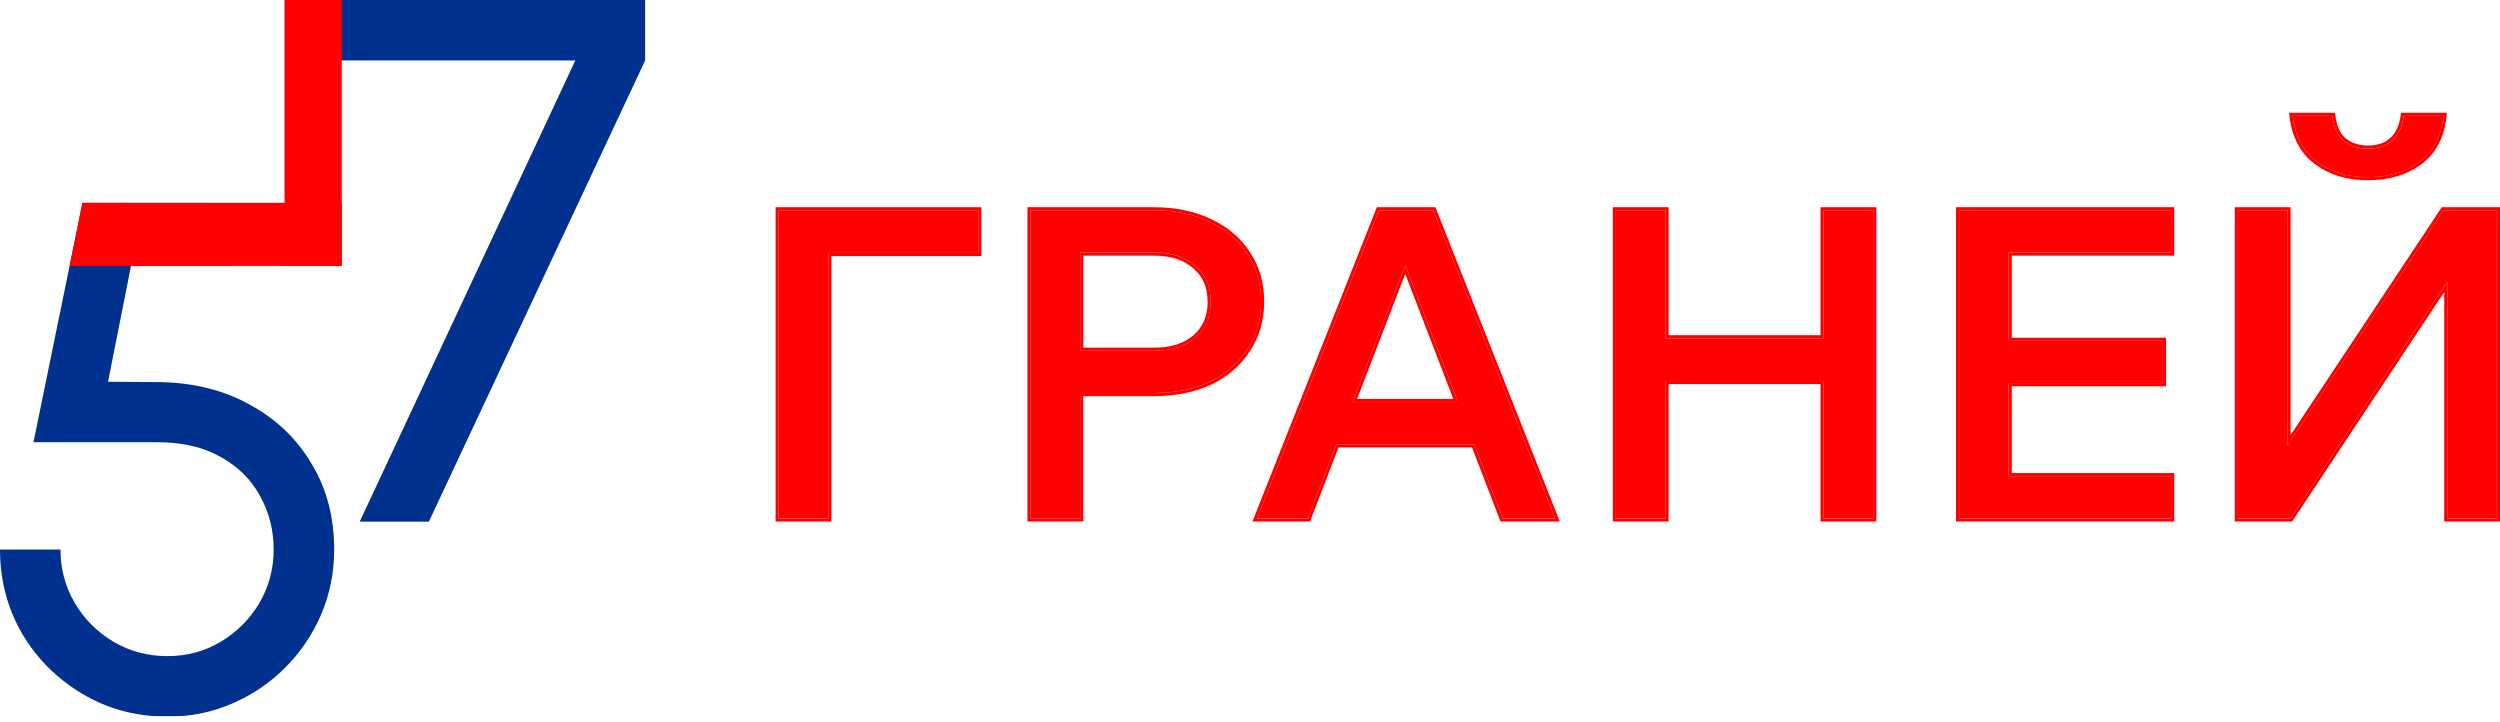
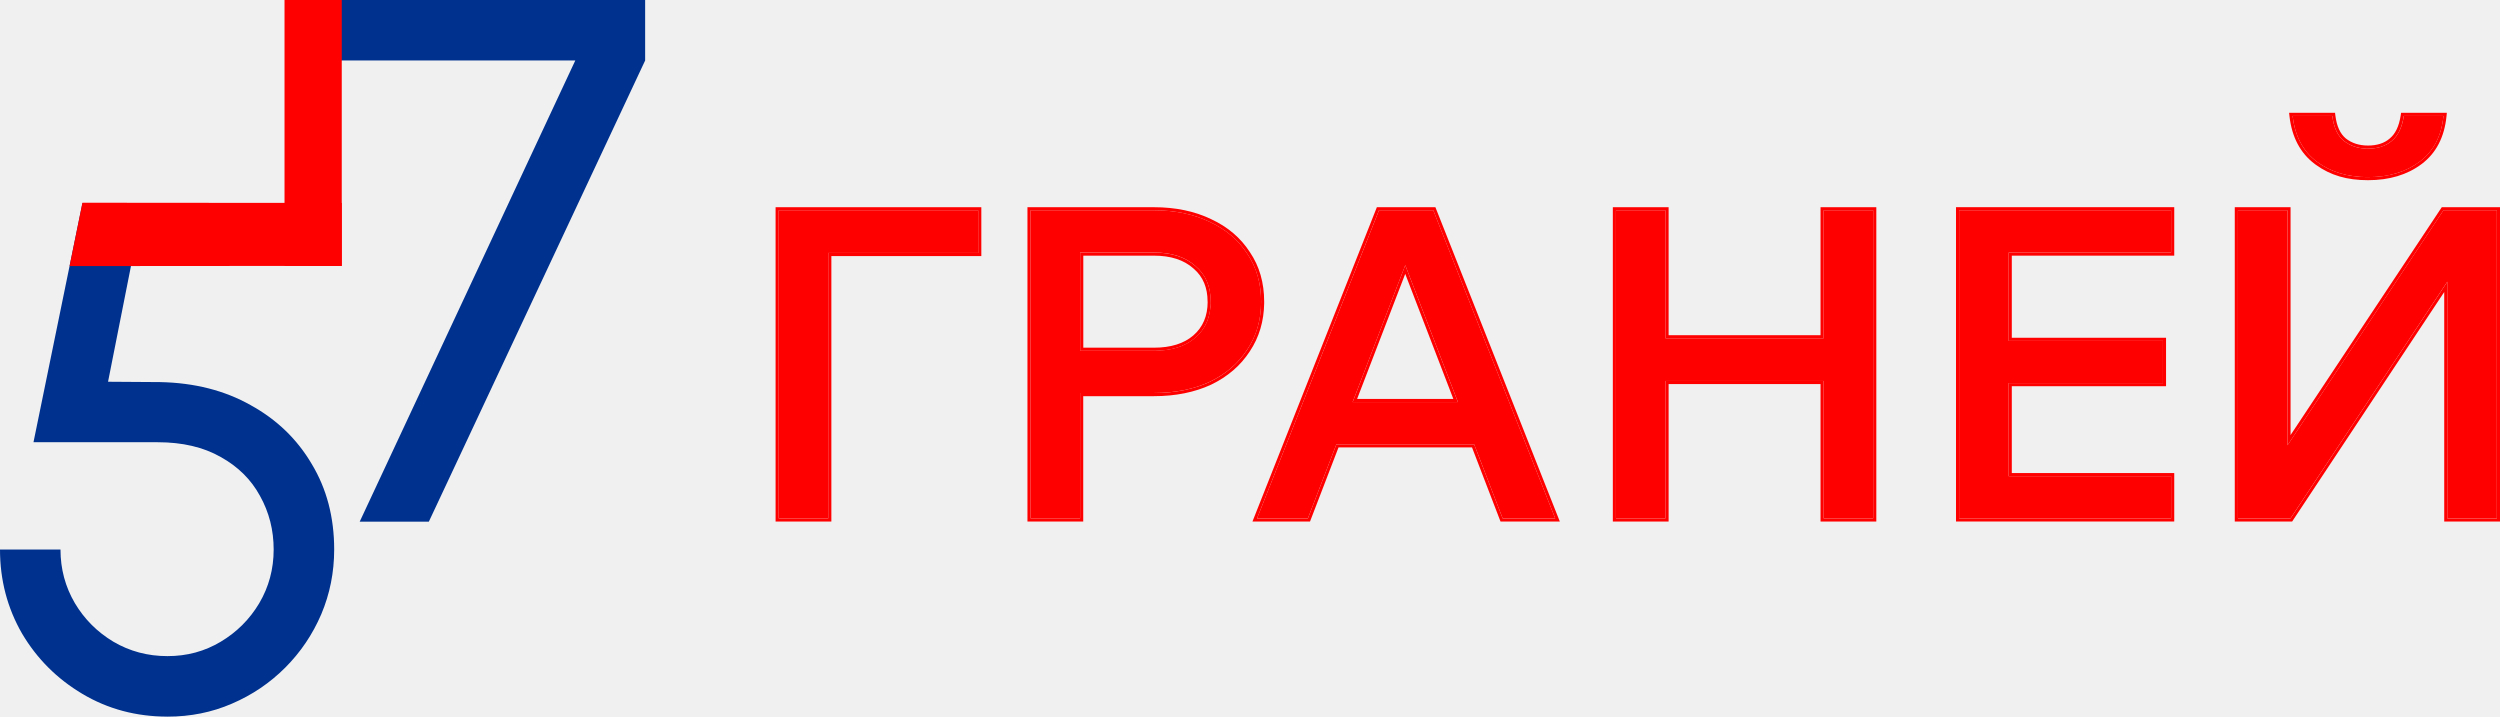
- <svg xmlns="http://www.w3.org/2000/svg" width="260" height="75" viewBox="0 0 260 75" fill="none">
-   <rect width="260" height="75" fill="black" />
-   <g id="ÐÑÐ¸Ð²ÐµÑÑÑÐ²Ð¸Ðµ">
-     <path d="M-66.5 -359C-66.5 -374.464 -53.964 -387 -38.5 -387H298.5C313.964 -387 326.5 -374.464 326.5 -359V437C326.5 452.464 313.964 465 298.5 465H-38.5C-53.964 465 -66.5 452.464 -66.5 437V-359Z" fill="white" />
-     <g id="ÐÑÐ¸Ð²ÐµÑÑÑÐ²Ð¸Ðµ / ÐÐ¾Ð³Ð¾ÑÐ¸Ð¿ Ð¸ Ð¿Ð¾Ð´Ð¿Ð¸ÑÑ">
-       <g id="ÐÐ¾Ð³Ð¾ÑÐ¸Ð¿ Ñ Ð¿Ð¾Ð´Ð¿Ð¸ÑÑÑ â Ð²Ð¸Ð·Ð¸ÑÐºÐ°">
-         <g id="ÐÐ¾Ð³Ð¾ÑÐ¸Ð¿ 57 Ð³ÑÐ°Ð½ÐµÐ¹ â Ð¿ÐµÑÐ°ÑÐ½Ð°Ñ Ð¿ÑÐ¾Ð´ÑÐºÑÐ¸Ñ" clip-path="url(#clip0_4_2)">
-           <g id="Clip path group">
-             <mask id="mask0_4_2" style="mask-type:luminance" maskUnits="userSpaceOnUse" x="0" y="0" width="260" height="75">
-               <g id="clip0_0_4">
-                 <path id="Vector" d="M260 0H0V74.528H260V0Z" fill="white" />
-               </g>
-             </mask>
-             <g mask="url(#mask0_4_2)">
-               <g id="ÃÂÃÂ¾ÃÂ³ÃÂ¾ÃÂÃÂ¸ÃÂ¿ Ã¢ÂÂ ÃÂ¾ÃÂÃÂ½ÃÂ¾ÃÂ²ÃÂ½ÃÂ¾ÃÂ¹">
-                 <path id="Vector_2" d="M37.41 54.252L59.83 6.291H29.695V0H67.095V6.291L44.6 54.252H37.41Z" fill="#00318F" />
-                 <path id="Vector_2_2" d="M232.742 53.914V21.869H237.895V51.313H234.578L254.118 21.869H259.674V53.914H254.521V24.424H257.749L238.209 53.914H232.742ZM246.276 18.421C244.156 18.421 242.376 17.885 240.943 16.809C239.511 15.733 238.674 14.148 238.435 12.059H242.559C242.708 13.252 243.111 14.12 243.768 14.657C244.456 15.193 245.29 15.463 246.276 15.463C247.262 15.463 248.115 15.193 248.741 14.657C249.399 14.12 249.817 13.252 249.997 12.059H254.121C253.913 14.151 253.092 15.733 251.656 16.809C250.224 17.885 248.428 18.421 246.276 18.421Z" fill="#FF0000" />
-                 <path id="Vector_3" d="M225.797 53.914H203.748V21.869H225.797V26.263H208.901V49.524H225.797V53.914ZM224.947 39.843H208.455V35.453H224.947V39.843Z" fill="#FF0000" />
-                 <path id="Vector_4" d="M189.658 53.914V21.869H194.812V53.914H189.658ZM173.209 53.914H168.056V21.869H173.209V53.914ZM172.763 39.62V35.183H190.108V39.62H172.763Z" fill="#FF0000" />
-                 <path id="Vector_5" d="M155.38 46.206H136.916V41.812H155.38V46.206ZM161.743 53.914H156.277L145.297 25.366H146.999L136.02 53.914H130.73L143.415 21.869H149.061L161.743 53.914Z" fill="#FF0000" />
-                 <path id="Vector_6" d="M112.331 53.914H107.178V21.869H119.996C122.206 21.869 124.147 22.272 125.822 23.078C127.496 23.857 128.795 24.96 129.722 26.396C130.677 27.8 131.155 29.459 131.155 31.369C131.155 33.279 130.677 34.91 129.722 36.343C128.795 37.775 127.496 38.898 125.822 39.704C124.147 40.482 122.206 40.87 119.996 40.87H111.884V36.476H119.996C121.819 36.476 123.251 36.03 124.299 35.13C125.375 34.203 125.912 32.951 125.912 31.366C125.912 29.782 125.375 28.542 124.299 27.645C123.254 26.718 121.819 26.256 119.996 26.256H112.331V53.908V53.914Z" fill="#FF0000" />
-                 <path id="Vector_7" d="M80.983 53.914V21.869H101.733V26.306H83.358L86.136 23.078V53.911H80.983V53.914Z" fill="#FF0000" />
-                 <path id="Vector_8" d="M254.121 21.872L237.898 46.318V21.872H232.745V53.917H238.212L254.524 29.298V53.917H259.678V21.872H254.121ZM242.844 11.733L242.878 12.015C243.021 13.162 243.402 13.938 243.97 14.403C244.593 14.889 245.356 15.137 246.276 15.137V15.46H246.094C245.188 15.426 244.41 15.156 243.768 14.654C243.111 14.117 242.708 13.249 242.559 12.055H238.435C238.674 14.148 239.511 15.73 240.943 16.806C242.332 17.847 244.044 18.384 246.078 18.418H246.276C248.428 18.418 250.22 17.881 251.653 16.806C253.086 15.73 253.91 14.145 254.118 12.055H249.994C249.814 13.249 249.396 14.117 248.738 14.654C248.112 15.19 247.29 15.46 246.273 15.46V15.137C247.231 15.137 247.973 14.886 248.528 14.409H248.531V14.403C249.104 13.934 249.498 13.156 249.672 12.006L249.712 11.73H254.472L254.437 12.086C254.22 14.251 253.365 15.925 251.845 17.063C250.345 18.189 248.481 18.74 246.273 18.74C244.066 18.74 242.36 18.223 240.888 17.165L240.745 17.063C239.226 15.925 238.354 14.254 238.106 12.089L238.066 11.73H242.838L242.844 11.733ZM260 54.24H254.199V30.371L238.382 54.24H232.416V21.55H238.218V45.248L253.848 21.695L253.944 21.55H260V54.24Z" fill="#FF0000" />
-                 <path id="Vector_9" d="M203.748 21.872V53.917H225.797V49.524H208.901V39.843H224.947V35.453H208.901V26.266H225.797V21.872H203.748ZM226.122 26.588H209.227V35.127H225.269V40.166H209.227V49.198H226.122V54.237H203.425V21.547H226.122V26.585V26.588Z" fill="#FF0000" />
-                 <path id="Vector_10" d="M173.209 21.872H168.056V53.917H173.209V39.62H189.658V53.917H194.812V21.872H189.658V35.183H173.209V21.872ZM195.137 54.24H189.336V39.943H173.535V54.24H167.734V21.55H173.535V34.861H189.336V21.55H195.137V54.24Z" fill="#FF0000" />
-                 <path id="Vector_11" d="M149.281 21.547L162.221 54.237H156.053L153.089 46.529H139.207L136.243 54.237H130.256L143.195 21.547H149.281ZM143.412 21.872L130.73 53.917H136.02L138.984 46.209H153.312L156.277 53.917H161.743L149.058 21.872H143.412ZM151.622 41.816H140.674L146.147 27.58L151.622 41.816ZM141.142 41.49H151.148L146.144 28.483L141.139 41.49H141.142Z" fill="#FF0000" />
-                 <path id="Vector_12" d="M106.855 21.547H119.996V21.869H107.178V53.914H112.331V40.873H119.996C122.206 40.873 124.147 40.485 125.822 39.707C127.444 38.926 128.715 37.85 129.633 36.479L129.719 36.346C130.674 34.91 131.152 33.255 131.152 31.372C131.152 29.49 130.674 27.8 129.719 26.399C128.792 24.963 127.493 23.86 125.819 23.081C124.144 22.275 122.203 21.872 119.993 21.872V21.55C122.241 21.55 124.231 21.959 125.955 22.79C127.679 23.59 129.028 24.734 129.989 26.225C130.984 27.689 131.474 29.41 131.474 31.376V31.555C131.443 33.419 130.95 35.081 129.989 36.526C129.028 38.014 127.679 39.174 125.958 40.005C124.234 40.805 122.244 41.202 119.996 41.202H112.656V54.243H106.855V21.553V21.547ZM125.589 31.372C125.589 29.918 125.115 28.799 124.185 27.98L124.095 27.903H124.092L124.089 27.897C123.118 27.038 121.769 26.588 120.002 26.588H112.663V36.16H120.002V36.482H112.337V26.263H120.002C121.825 26.263 123.258 26.725 124.306 27.652C125.382 28.548 125.918 29.788 125.918 31.372V31.518C125.884 33.031 125.347 34.237 124.306 35.137L124.206 35.22C123.202 36.036 121.859 36.455 120.172 36.482H120.002V36.16C121.772 36.16 123.124 35.726 124.095 34.895C125.09 34.039 125.596 32.876 125.596 31.376L125.589 31.372Z" fill="#FF0000" />
-                 <path id="Vector_13" d="M80.983 21.872V53.917H86.136V26.309H101.733V21.872H80.983ZM102.058 26.632H86.462V54.24H80.661V21.55H102.058V26.635V26.632Z" fill="#FF0000" />
-                 <path id="Vector_14" d="M17.413 74.528C14.167 74.528 11.221 73.74 8.576 72.168C5.928 70.596 3.832 68.497 2.285 65.877C0.763 63.229 0 60.32 0 57.151H6.291C6.291 59.173 6.79 61.033 7.789 62.733C8.787 64.407 10.124 65.74 11.795 66.739C13.494 67.737 15.364 68.236 17.413 68.236C19.463 68.236 21.283 67.737 22.957 66.739C24.629 65.74 25.965 64.404 26.963 62.733C27.962 61.033 28.461 59.176 28.461 57.151C28.461 55.127 27.987 53.269 27.038 51.57C26.114 49.871 24.753 48.525 22.954 47.527C21.156 46.504 18.973 45.992 16.399 45.992H3.482L8.576 21.125H33.444V27.416H13.671L11.237 39.701L16.666 39.738C20.235 39.812 23.37 40.612 26.067 42.135C28.79 43.633 30.91 45.679 32.433 48.277C33.98 50.848 34.755 53.809 34.755 57.151C34.755 59.523 34.306 61.771 33.407 63.892C32.507 65.988 31.258 67.836 29.661 69.436C28.064 71.033 26.216 72.283 24.117 73.182C22.046 74.081 19.81 74.531 17.413 74.531V74.528Z" fill="#00318F" />
-                 <path id="Vector_15" d="M29.59 0H35.543V27.664L29.59 27.658V0Z" fill="#FF0000" />
-                 <path id="Vector_16" d="M7.234 27.677L8.573 21.084L35.543 21.106V27.652L7.234 27.673V27.677Z" fill="#FF0000" />
-               </g>
-             </g>
-           </g>
-         </g>
-       </g>
-     </g>
+ <svg xmlns="http://www.w3.org/2000/svg" preserveAspectRatio="none" overflow="visible" style="display: block;" width="260" height="74.531" viewBox="0 0 260 74.531" fill="none">
+   <g id="ÃÂÃÂ¾ÃÂ³ÃÂ¾ÃÂÃÂ¸ÃÂ¿ Ã¢ÂÂ ÃÂ¾ÃÂÃÂ½ÃÂ¾ÃÂ²ÃÂ½ÃÂ¾ÃÂ¹">
+     <path id="Vector" d="M37.41 54.252L59.83 6.291H29.695V0H67.095V6.291L44.6 54.252H37.41Z" fill="#00318F" />
+     <path id="Vector_2" d="M232.742 53.914V21.869H237.895V51.313H234.578L254.118 21.869H259.674V53.914H254.521V24.424H257.749L238.209 53.914H232.742ZM246.276 18.421C244.156 18.421 242.376 17.885 240.943 16.809C239.511 15.733 238.674 14.148 238.435 12.059H242.559C242.708 13.252 243.111 14.12 243.768 14.657C244.456 15.193 245.29 15.463 246.276 15.463C247.262 15.463 248.115 15.193 248.741 14.657C249.399 14.12 249.817 13.252 249.997 12.059H254.121C253.913 14.151 253.092 15.733 251.656 16.809C250.224 17.885 248.428 18.421 246.276 18.421Z" fill="#FF0000" />
+     <path id="Vector_3" d="M225.797 53.914H203.748V21.869H225.797V26.263H208.901V49.524H225.797V53.914ZM224.947 39.843H208.455V35.453H224.947V39.843Z" fill="#FF0000" />
+     <path id="Vector_4" d="M189.658 53.914V21.869H194.812V53.914H189.658ZM173.209 53.914H168.056V21.869H173.209V53.914ZM172.763 39.62V35.183H190.108V39.62H172.763Z" fill="#FF0000" />
+     <path id="Vector_5" d="M155.38 46.206H136.916V41.812H155.38V46.206ZM161.743 53.914H156.277L145.297 25.366H146.999L136.02 53.914H130.73L143.415 21.869H149.061L161.743 53.914Z" fill="#FF0000" />
+     <path id="Vector_6" d="M112.331 53.914H107.178V21.869H119.996C122.206 21.869 124.147 22.272 125.822 23.078C127.496 23.857 128.795 24.96 129.722 26.396C130.677 27.801 131.155 29.459 131.155 31.369C131.155 33.279 130.677 34.91 129.722 36.343C128.795 37.775 127.496 38.898 125.822 39.704C124.147 40.482 122.206 40.87 119.996 40.87H111.884V36.476H119.996C121.819 36.476 123.251 36.03 124.299 35.13C125.375 34.203 125.912 32.951 125.912 31.366C125.912 29.782 125.375 28.542 124.299 27.645C123.255 26.718 121.819 26.256 119.996 26.256H112.331V53.908V53.914Z" fill="#FF0000" />
+     <path id="Vector_7" d="M80.983 53.914V21.869H101.733V26.306H83.358L86.136 23.078V53.911H80.983V53.914Z" fill="#FF0000" />
+     <path id="Vector_8" d="M254.121 21.872L237.898 46.318V21.872H232.745V53.917H238.212L254.524 29.298V53.917H259.678V21.872H254.121ZM242.844 11.733L242.878 12.015C243.021 13.162 243.402 13.938 243.97 14.403C244.593 14.889 245.356 15.137 246.276 15.137V15.46H246.094C245.188 15.426 244.41 15.156 243.768 14.654C243.111 14.117 242.708 13.249 242.559 12.055H238.435C238.674 14.148 239.511 15.73 240.943 16.806C242.332 17.847 244.044 18.384 246.078 18.418H246.276C248.428 18.418 250.22 17.881 251.653 16.806C253.086 15.73 253.91 14.145 254.118 12.055H249.994C249.814 13.249 249.396 14.117 248.738 14.654C248.112 15.19 247.29 15.46 246.273 15.46V15.137C247.231 15.137 247.973 14.886 248.528 14.409H248.531V14.403C249.104 13.934 249.498 13.156 249.672 12.006L249.712 11.73H254.472L254.437 12.086C254.22 14.251 253.365 15.925 251.845 17.063C250.345 18.189 248.481 18.74 246.273 18.74C244.066 18.74 242.36 18.223 240.888 17.165L240.745 17.063C239.226 15.925 238.354 14.254 238.106 12.089L238.066 11.73H242.838L242.844 11.733ZM260 54.24H254.199V30.371L238.382 54.24H232.416V21.55H238.218V45.248L253.848 21.695L253.944 21.55H260V54.24Z" fill="#FF0000" />
+     <path id="Vector_9" d="M203.748 21.872V53.917H225.797V49.524H208.901V39.843H224.947V35.453H208.901V26.266H225.797V21.872H203.748ZM226.122 26.588H209.227V35.127H225.269V40.166H209.227V49.198H226.122V54.237H203.425V21.547H226.122V26.585V26.588Z" fill="#FF0000" />
+     <path id="Vector_10" d="M173.209 21.872H168.056V53.917H173.209V39.62H189.658V53.917H194.812V21.872H189.658V35.183H173.209V21.872ZM195.137 54.24H189.336V39.943H173.535V54.24H167.734V21.55H173.535V34.861H189.336V21.55H195.137V54.24Z" fill="#FF0000" />
+     <path id="Vector_11" d="M149.281 21.547L162.221 54.237H156.053L153.089 46.529H139.207L136.243 54.237H130.256L143.195 21.547H149.281ZM143.412 21.872L130.73 53.917H136.02L138.984 46.209H153.312L156.277 53.917H161.743L149.058 21.872H143.412ZM151.622 41.816H140.674L146.147 27.58L151.622 41.816ZM141.142 41.49H151.148L146.144 28.483L141.139 41.49H141.142Z" fill="#FF0000" />
+     <path id="Vector_12" d="M106.855 21.547H119.996V21.869H107.178V53.914H112.331V40.873H119.996C122.206 40.873 124.147 40.485 125.822 39.707C127.444 38.926 128.715 37.85 129.633 36.479L129.719 36.346C130.674 34.91 131.152 33.255 131.152 31.372C131.152 29.49 130.674 27.801 129.719 26.399C128.792 24.963 127.493 23.86 125.819 23.081C124.144 22.275 122.203 21.872 119.993 21.872V21.55C122.241 21.55 124.231 21.959 125.955 22.79C127.679 23.59 129.028 24.734 129.989 26.225C130.984 27.689 131.474 29.41 131.474 31.376V31.555C131.443 33.419 130.95 35.081 129.989 36.526C129.028 38.014 127.679 39.174 125.958 40.005C124.234 40.805 122.244 41.202 119.996 41.202H112.656V54.243H106.855V21.553V21.547ZM125.589 31.372C125.589 29.918 125.115 28.799 124.185 27.98L124.095 27.903H124.092L124.089 27.897C123.118 27.038 121.769 26.588 120.002 26.588H112.663V36.16H120.002V36.482H112.337V26.263H120.002C121.825 26.263 123.258 26.725 124.306 27.652C125.382 28.548 125.918 29.788 125.918 31.372V31.518C125.884 33.031 125.347 34.237 124.306 35.137L124.206 35.22C123.202 36.036 121.859 36.455 120.172 36.482H120.002V36.16C121.772 36.16 123.124 35.726 124.095 34.895C125.09 34.039 125.596 32.876 125.596 31.376L125.589 31.372Z" fill="#FF0000" />
+     <path id="Vector_13" d="M80.983 21.872V53.917H86.136V26.309H101.733V21.872H80.983ZM102.058 26.632H86.462V54.24H80.661V21.55H102.058V26.635V26.632Z" fill="#FF0000" />
+     <path id="Vector_14" d="M17.413 74.528C14.167 74.528 11.221 73.74 8.576 72.168C5.928 70.596 3.832 68.497 2.285 65.877C0.763 63.229 0 60.32 0 57.151H6.291C6.291 59.173 6.79 61.033 7.789 62.733C8.787 64.407 10.124 65.74 11.795 66.739C13.494 67.737 15.364 68.236 17.413 68.236C19.463 68.236 21.283 67.737 22.957 66.739C24.629 65.74 25.965 64.404 26.963 62.733C27.962 61.033 28.461 59.176 28.461 57.151C28.461 55.127 27.987 53.269 27.038 51.57C26.114 49.871 24.753 48.525 22.954 47.527C21.156 46.504 18.973 45.992 16.399 45.992H3.482L8.576 21.125H33.444V27.416H13.671L11.237 39.701L16.666 39.738C20.235 39.812 23.37 40.612 26.067 42.135C28.79 43.633 30.91 45.679 32.433 48.277C33.98 50.848 34.755 53.809 34.755 57.151C34.755 59.523 34.306 61.771 33.407 63.892C32.507 65.988 31.258 67.836 29.661 69.436C28.064 71.033 26.216 72.283 24.117 73.182C22.046 74.081 19.81 74.531 17.413 74.531V74.528Z" fill="#00318F" />
+     <path id="Vector_15" d="M29.59 0H35.543V27.664L29.59 27.658V0Z" fill="#FF0000" />
+     <path id="Vector_16" d="M7.234 27.677L8.573 21.084L35.543 21.106V27.652L7.234 27.673V27.677Z" fill="#FF0000" />
  </g>
-   <defs>
-     <clipPath id="clip0_4_2">
-       <rect width="260" height="74.528" fill="white" />
-     </clipPath>
-   </defs>
</svg>
